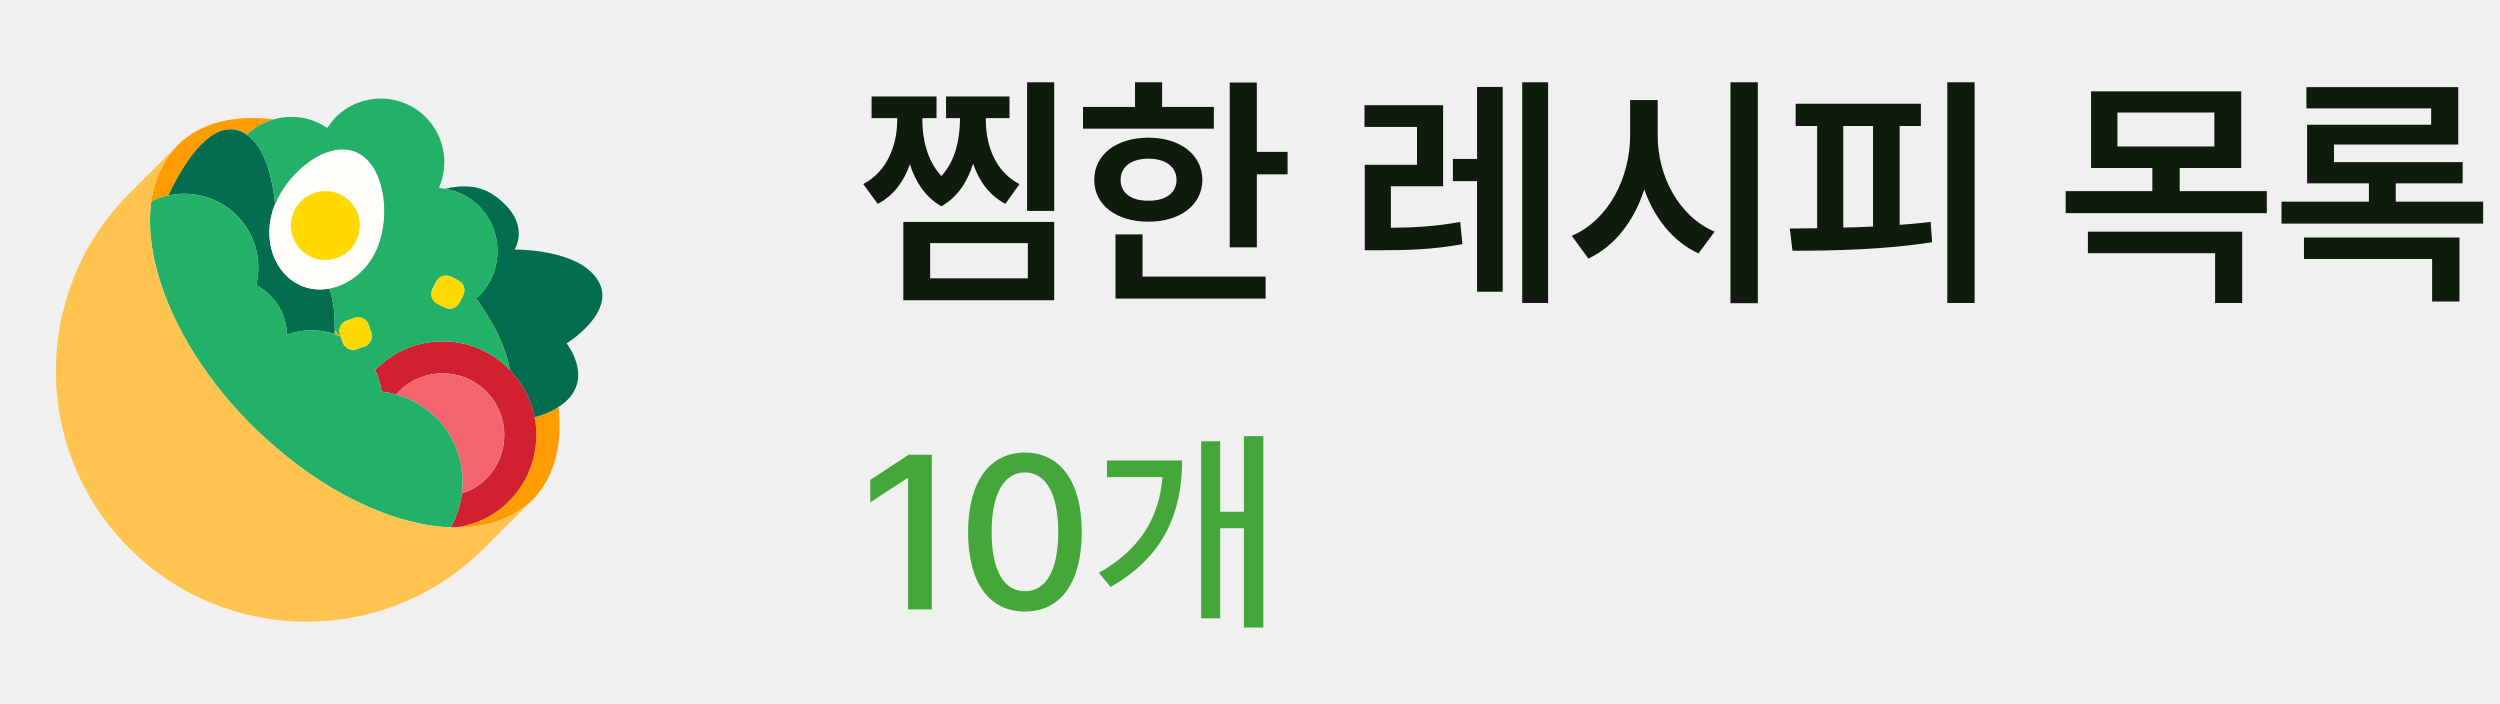
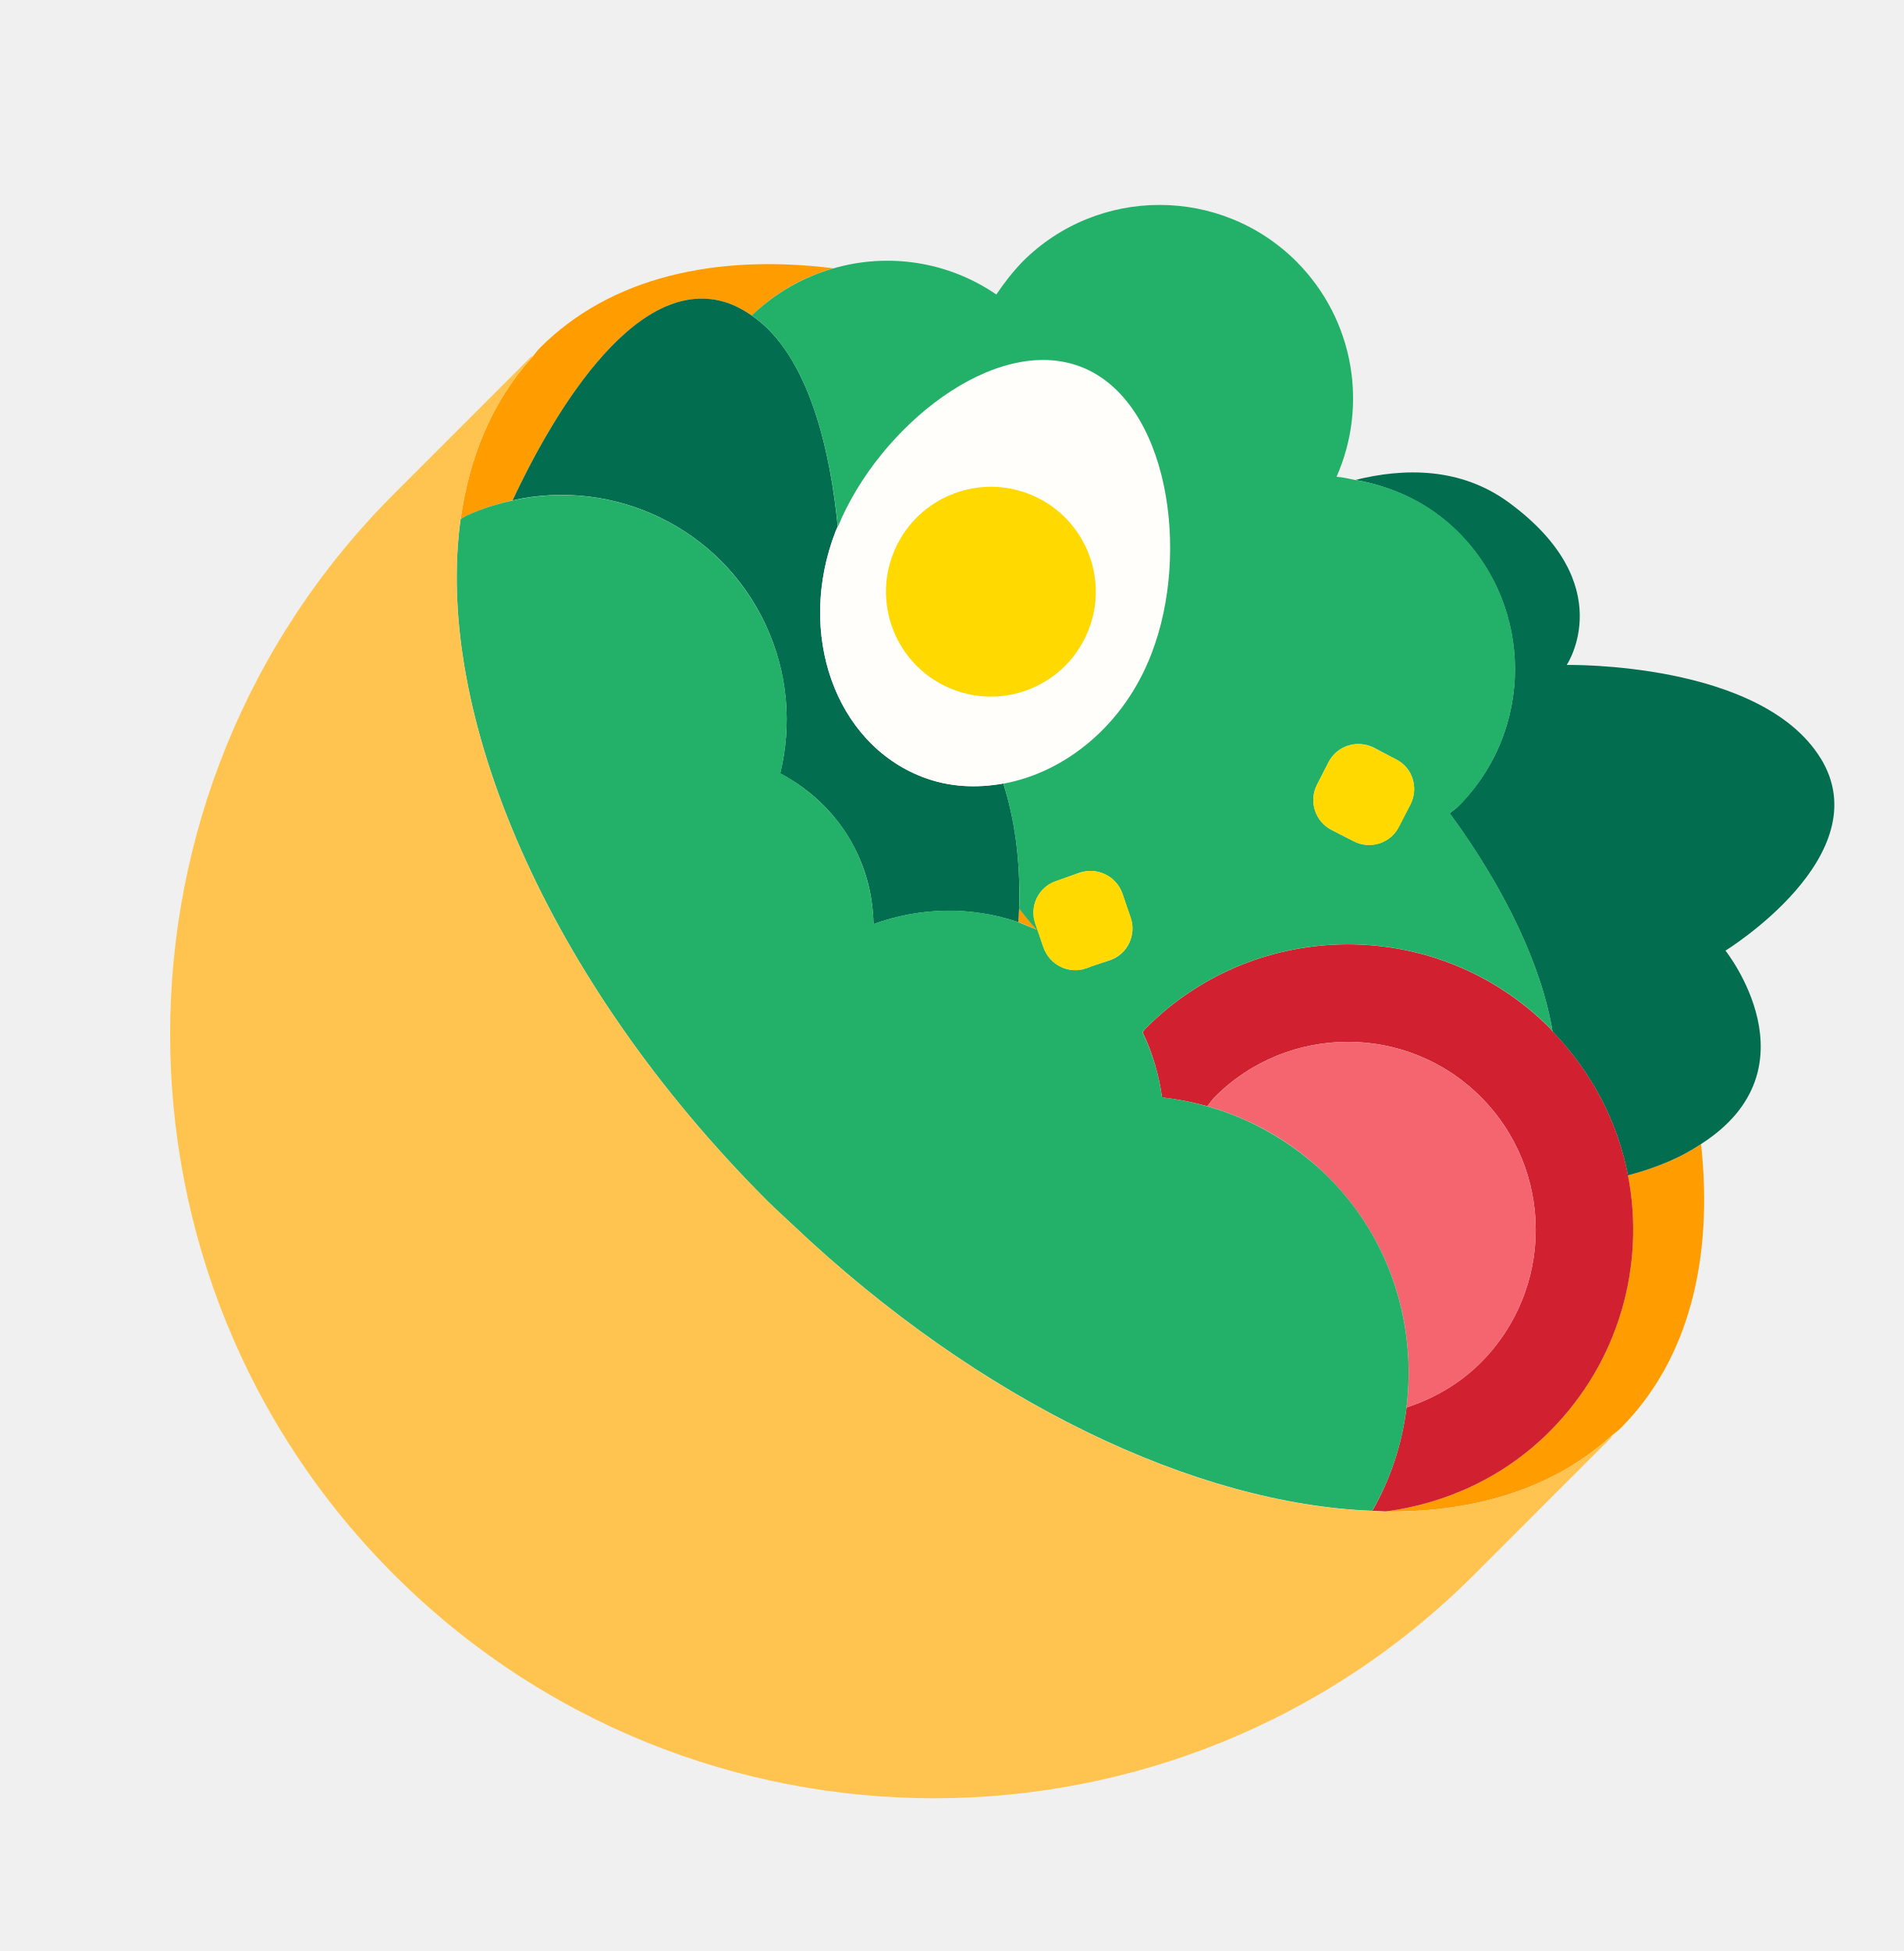
- <svg xmlns="http://www.w3.org/2000/svg" width="160" height="45" viewBox="0 0 160 45" fill="none">
-   <g clip-path="url(#clip0_1204_21216)">
-     <path d="M21.792 21.542C21.662 21.393 21.541 21.244 21.418 21.094C21.415 21.186 21.407 21.283 21.401 21.378C21.534 21.423 21.662 21.483 21.792 21.542Z" fill="#FF9C00" />
-     <path d="M34.214 26.7C34.579 28.59 34.03 30.621 32.567 32.084C31.601 33.05 30.384 33.595 29.127 33.764C30.991 33.782 32.625 33.285 33.829 32.207C33.903 32.14 33.987 32.086 34.058 32.015C35.49 30.583 36.012 28.464 35.751 26.043C35.618 26.128 35.481 26.213 35.321 26.293C34.968 26.47 34.595 26.599 34.214 26.7Z" fill="#FF9C00" />
-     <path d="M9.681 12.911C9.724 12.89 9.758 12.859 9.802 12.839C10.119 12.691 10.445 12.588 10.773 12.514C11.518 10.922 13.265 7.774 15.22 8.343C15.433 8.405 15.622 8.51 15.8 8.631C16.298 8.146 16.889 7.817 17.516 7.638C15.015 7.327 12.821 7.837 11.352 9.306C11.281 9.377 11.226 9.461 11.16 9.535C10.346 10.443 9.864 11.598 9.682 12.91L9.681 12.911Z" fill="#FF9C00" />
-     <path d="M38.264 17.936C37.008 15.895 32.927 15.974 32.927 15.974C32.927 15.974 34.065 14.287 31.711 12.56C30.697 11.816 29.509 11.831 28.485 12.086C29.276 12.224 30.035 12.573 30.646 13.184C32.237 14.775 32.237 17.354 30.646 18.945C30.59 19.001 30.525 19.039 30.467 19.091C31.666 20.728 32.409 22.343 32.629 23.678C33.467 24.544 34.001 25.595 34.214 26.7C34.595 26.599 34.968 26.469 35.321 26.292C35.481 26.212 35.618 26.127 35.751 26.042C38.233 24.448 36.264 21.977 36.264 21.977C36.264 21.977 39.52 19.975 38.264 17.934V17.936Z" fill="#036D50" />
-     <path d="M16.091 15.129C16.565 16.145 16.644 17.242 16.397 18.253C17.084 18.616 17.668 19.184 18.021 19.942C18.244 20.421 18.349 20.923 18.359 21.42C19.339 21.061 20.415 21.044 21.401 21.379C21.407 21.284 21.415 21.187 21.418 21.095C21.452 20.074 21.322 19.204 21.087 18.465C20.52 18.567 19.939 18.541 19.385 18.327C17.55 17.618 16.732 15.31 17.559 13.171C17.573 13.135 17.591 13.099 17.606 13.063C17.46 11.571 17.031 9.469 15.8 8.631C15.622 8.51 15.433 8.405 15.22 8.343C13.265 7.774 11.518 10.922 10.773 12.514C12.895 12.039 15.134 13.077 16.091 15.128V15.129Z" fill="#036D50" />
-     <path d="M19.385 18.328C19.939 18.542 20.52 18.568 21.087 18.466C22.399 18.23 23.627 17.233 24.204 15.74C25.03 13.602 24.551 10.417 22.716 9.708C20.912 9.011 18.474 10.966 17.606 13.064C17.591 13.1 17.573 13.136 17.559 13.172C16.733 15.31 17.551 17.619 19.385 18.328ZM18.77 13.64C19.209 12.505 20.485 11.94 21.62 12.379C22.755 12.817 23.32 14.094 22.881 15.229C22.442 16.364 21.166 16.929 20.031 16.49C18.896 16.051 18.331 14.775 18.769 13.64H18.77Z" fill="#FFFEFA" />
-     <path d="M24.086 23.602C24.058 23.63 24.041 23.663 24.014 23.691C24.223 24.128 24.358 24.591 24.423 25.063C24.743 25.098 25.061 25.159 25.373 25.247C25.429 25.183 25.473 25.111 25.534 25.05C27.077 23.508 29.578 23.508 31.12 25.05C32.662 26.592 32.662 29.093 31.12 30.636C30.668 31.088 30.13 31.391 29.561 31.578C29.469 32.335 29.23 33.069 28.842 33.75C28.937 33.753 29.034 33.762 29.128 33.763C30.385 33.594 31.602 33.05 32.568 32.083C34.031 30.62 34.58 28.589 34.215 26.699C34.002 25.595 33.468 24.543 32.63 23.677C32.607 23.653 32.592 23.625 32.569 23.602C30.227 21.26 26.43 21.26 24.088 23.602H24.086Z" fill="#D12030" />
-     <path d="M29.561 31.579C30.129 31.392 30.668 31.089 31.12 30.637C32.662 29.095 32.662 26.594 31.12 25.051C29.577 23.509 27.076 23.509 25.534 25.051C25.473 25.112 25.43 25.184 25.373 25.248C26.305 25.509 27.185 26.005 27.918 26.738C29.24 28.06 29.772 29.857 29.561 31.579Z" fill="#F56570" />
-     <path d="M32.57 23.599C32.59 23.629 32.61 23.659 32.63 23.679C32.41 22.339 31.67 20.729 30.47 19.089C30.52 19.039 30.59 18.999 30.65 18.949C32.24 17.349 32.24 14.769 30.65 13.179C30.04 12.569 29.28 12.219 28.49 12.089C28.35 12.059 28.22 12.029 28.09 12.019C28.75 10.529 28.47 8.729 27.25 7.499C25.66 5.909 23.08 5.909 21.49 7.499C21.28 7.719 21.1 7.949 20.94 8.189C19.92 7.489 18.66 7.309 17.52 7.639C16.89 7.819 16.3 8.149 15.8 8.629C17.03 9.469 17.46 11.569 17.61 13.069C18.47 10.969 20.91 9.009 22.72 9.709C24.55 10.419 25.03 13.599 24.2 15.739C23.63 17.229 22.4 18.229 21.09 18.469C21.32 19.209 21.45 20.079 21.42 21.099C21.54 21.249 21.66 21.399 21.79 21.539C21.66 21.489 21.53 21.429 21.4 21.379C20.42 21.039 19.34 21.059 18.36 21.419C18.35 20.919 18.24 20.419 18.02 19.939C17.67 19.179 17.08 18.619 16.4 18.249C16.64 17.239 16.57 16.149 16.09 15.129C15.13 13.079 12.9 12.039 10.77 12.519C10.45 12.589 10.12 12.689 9.8 12.839C9.76 12.859 9.72 12.889 9.68 12.909C9.12 16.979 11.48 22.589 16.13 27.239C16.3 27.409 16.48 27.569 16.66 27.739C20.61 31.479 25.15 33.609 28.84 33.749C29.23 33.069 29.47 32.339 29.56 31.579C29.77 29.859 29.24 28.059 27.92 26.739C27.18 26.009 26.3 25.509 25.37 25.249C25.06 25.159 24.74 25.099 24.42 25.059C24.36 24.589 24.22 24.129 24.01 23.689C24.04 23.659 24.06 23.629 24.09 23.599C26.43 21.259 30.23 21.259 32.57 23.599ZM27.68 18.489L27.92 18.019C28.1 17.669 28.52 17.539 28.87 17.709L29.34 17.959C29.69 18.129 29.82 18.559 29.64 18.909L29.4 19.369C29.23 19.719 28.8 19.859 28.45 19.679L27.98 19.439C27.64 19.259 27.5 18.839 27.68 18.489ZM22.83 22.349C22.46 22.479 22.06 22.279 21.93 21.909L21.81 21.549L21.76 21.409C21.63 21.039 21.83 20.639 22.19 20.519L22.69 20.339C23.06 20.219 23.46 20.409 23.59 20.779L23.76 21.279C23.89 21.649 23.7 22.049 23.33 22.179L22.96 22.299L22.83 22.349Z" fill="#23B169" />
-     <path d="M20.031 16.49C21.166 16.929 22.442 16.364 22.881 15.229C23.32 14.094 22.755 12.817 21.62 12.379C20.485 11.94 19.209 12.505 18.77 13.64C18.331 14.775 18.895 16.051 20.031 16.49Z" fill="#FFD900" />
-     <path d="M27.919 18.022L27.679 18.491C27.501 18.838 27.638 19.263 27.985 19.441L28.454 19.681C28.801 19.859 29.227 19.722 29.404 19.375L29.645 18.906C29.823 18.558 29.685 18.133 29.338 17.955L28.869 17.715C28.522 17.537 28.097 17.675 27.919 18.022Z" fill="#FFD900" />
-     <path d="M21.931 21.912C22.059 22.28 22.46 22.476 22.829 22.348L22.958 22.303L23.327 22.175C23.695 22.047 23.891 21.645 23.763 21.277L23.59 20.778C23.462 20.41 23.061 20.214 22.692 20.342L22.193 20.515C21.825 20.642 21.629 21.044 21.757 21.413L21.804 21.55L21.929 21.912H21.931Z" fill="#FFD900" />
-     <path d="M29.128 33.765C29.034 33.765 28.937 33.756 28.842 33.752C25.147 33.614 20.606 31.484 16.661 27.74C16.484 27.572 16.303 27.412 16.129 27.238C11.48 22.589 9.116 16.983 9.681 12.912C9.863 11.6 10.345 10.445 11.159 9.537C11.177 9.496 11.188 9.471 11.188 9.471L8.278 12.381C2.008 18.652 2.008 28.818 8.278 35.088C14.548 41.358 24.715 41.358 30.985 35.088L33.895 32.178C33.895 32.178 33.87 32.19 33.829 32.207C32.625 33.285 30.991 33.782 29.127 33.764L29.128 33.765Z" fill="#FFC450" />
-   </g>
-   <g clip-path="url(#clip1_1204_21216)">
-     <path d="M59.031 7.688C59.031 8.805 59.297 10.242 60.25 11.266C61.18 10.258 61.422 8.836 61.438 7.688V7.562H60.547V6.172H64.609V7.562H63.094V7.688C63.094 9.203 63.641 10.969 65.25 11.781L64.344 13.047C63.289 12.484 62.641 11.555 62.281 10.469C61.93 11.586 61.32 12.594 60.25 13.203C59.195 12.602 58.578 11.602 58.234 10.516C57.859 11.586 57.211 12.508 56.172 13.047L55.25 11.781C56.844 10.938 57.422 9.188 57.422 7.688V7.562H55.781V6.172H59.938V7.562H59.031V7.688ZM67.469 5.266V13.5H65.734V5.266H67.469ZM67.469 14.203V19.219H57.812V14.203H67.469ZM59.531 15.562V17.812H65.781V15.562H59.531ZM80.438 5.281V9.719H82.406V11.156H80.438V15.828H78.703V5.281H80.438ZM77.688 6.844V8.234H69.312V6.844H72.641V5.266H74.375V6.844H77.688ZM73.5 8.812C75.531 8.812 76.938 9.891 76.953 11.516C76.938 13.125 75.531 14.188 73.5 14.188C71.453 14.188 70.031 13.125 70.031 11.516C70.031 9.891 71.453 8.812 73.5 8.812ZM73.5 10.156C72.422 10.156 71.719 10.656 71.719 11.516C71.719 12.359 72.422 12.859 73.5 12.844C74.578 12.859 75.297 12.359 75.297 11.516C75.297 10.656 74.578 10.156 73.5 10.156ZM81 17.703V19.109H71.391V15H73.125V17.703H81ZM92.359 6.734V11.922H89.016V14.578C90.477 14.562 91.859 14.5 93.453 14.203L93.594 15.625C91.703 15.969 90.109 16.016 88.328 16.016H87.344V10.547H90.688V8.125H87.328V6.734H92.359ZM99.078 5.266V19.391H97.422V5.266H99.078ZM96.172 5.562V18.672H94.531V11.594H92.984V10.172H94.531V5.562H96.172ZM106.094 8.656C106.078 11.25 107.438 13.844 109.734 14.828L108.703 16.219C107.078 15.469 105.883 13.969 105.234 12.125C104.586 14.117 103.375 15.742 101.656 16.547L100.594 15.094C102.953 14.078 104.328 11.375 104.328 8.656V6.406H106.094V8.656ZM112.5 5.266V19.406H110.75V5.266H112.5ZM126.375 5.266V19.391H124.625V5.266H126.375ZM122.938 6.641V8.062H121.578V14.391C122.258 14.344 122.922 14.281 123.562 14.203L123.656 15.5C120.625 15.984 117.312 16.047 114.719 16.047L114.547 14.625L116.297 14.609V8.062H114.922V6.641H122.938ZM117.969 14.562C118.594 14.555 119.234 14.531 119.875 14.5V8.062H117.969V14.562ZM143.438 5.844V10.75H139.5V12.234H145.078V13.641H132.203V12.234H137.75V10.75H133.828V5.844H143.438ZM135.516 7.203V9.375H141.719V7.203H135.516ZM143.5 14.828V19.391H141.766V16.203H133.625V14.828H143.5ZM158.922 12.906V14.312H146.016V12.906H151.609V11.734H147.656V7.984H155.594V6.938H147.609V5.578H157.328V9.25H149.375V10.375H157.609V11.734H153.328V12.906H158.922ZM157.406 15.203V19.297H155.656V16.578H147.453V15.203H157.406Z" fill="#0F1C0D" />
-   </g>
-   <g clip-path="url(#clip2_1204_21216)">
-     <path d="M59.635 29.102V39H58.117V30.605H58.062L55.697 32.15V30.715L58.158 29.102H59.635ZM65.596 39.137C63.299 39.137 61.959 37.291 61.959 34.051C61.959 30.838 63.326 28.965 65.596 28.965C67.865 28.965 69.232 30.838 69.232 34.051C69.232 37.291 67.879 39.137 65.596 39.137ZM65.596 37.838C66.936 37.838 67.728 36.525 67.728 34.051C67.728 31.59 66.922 30.236 65.596 30.236C64.269 30.236 63.463 31.59 63.463 34.051C63.463 36.525 64.256 37.838 65.596 37.838ZM80.853 27.912V40.162H79.609V33.805H78.092V39.574H76.875V28.24H78.092V32.752H79.609V27.912H80.853ZM75.658 29.471C75.644 32.697 74.578 35.582 71.078 37.565L70.326 36.662C73.047 35.124 74.195 33.039 74.4 30.537H70.846V29.471H75.658Z" fill="#45A639" />
+ <svg xmlns="http://www.w3.org/2000/svg" width="40" height="41" viewBox="0 0 40 41" fill="none">
+   <g clip-path="url(#clip0_1204_21217)">
+     <path d="M21.792 19.542C21.662 19.393 21.541 19.244 21.418 19.094C21.415 19.186 21.407 19.283 21.401 19.378C21.534 19.423 21.662 19.483 21.792 19.542Z" fill="#FF9C00" />
+     <path d="M34.214 24.7C34.579 26.59 34.03 28.621 32.567 30.084C31.601 31.05 30.384 31.595 29.127 31.764C30.991 31.782 32.625 31.285 33.829 30.207C33.903 30.14 33.987 30.086 34.058 30.015C35.49 28.583 36.012 26.464 35.751 24.043C35.618 24.128 35.481 24.213 35.321 24.293C34.968 24.47 34.595 24.599 34.214 24.7Z" fill="#FF9C00" />
+     <path d="M9.681 10.911C9.724 10.89 9.758 10.859 9.802 10.839C10.119 10.691 10.445 10.588 10.773 10.514C11.518 8.922 13.265 5.774 15.22 6.343C15.433 6.405 15.622 6.51 15.8 6.631C16.298 6.146 16.889 5.817 17.516 5.638C15.015 5.327 12.821 5.837 11.352 7.306C11.281 7.377 11.226 7.461 11.16 7.535C10.346 8.443 9.864 9.598 9.682 10.91L9.681 10.911Z" fill="#FF9C00" />
+     <path d="M38.264 15.936C37.008 13.895 32.927 13.974 32.927 13.974C32.927 13.974 34.065 12.287 31.711 10.56C30.697 9.816 29.509 9.831 28.485 10.086C29.276 10.224 30.035 10.573 30.646 11.184C32.237 12.775 32.237 15.354 30.646 16.945C30.59 17.001 30.525 17.039 30.467 17.091C31.666 18.728 32.409 20.343 32.629 21.678C33.467 22.544 34.001 23.595 34.214 24.7C34.595 24.599 34.968 24.469 35.321 24.292C35.481 24.212 35.618 24.127 35.751 24.042C38.233 22.448 36.264 19.977 36.264 19.977C36.264 19.977 39.52 17.975 38.264 15.934V15.936Z" fill="#036D50" />
+     <path d="M16.091 13.129C16.565 14.145 16.644 15.242 16.397 16.253C17.084 16.616 17.668 17.184 18.021 17.942C18.244 18.421 18.349 18.923 18.359 19.42C19.339 19.061 20.415 19.044 21.401 19.379C21.407 19.284 21.415 19.187 21.418 19.095C21.452 18.074 21.322 17.204 21.087 16.465C20.52 16.567 19.939 16.541 19.385 16.327C17.55 15.618 16.732 13.31 17.559 11.171C17.573 11.135 17.591 11.099 17.606 11.063C17.46 9.571 17.031 7.469 15.8 6.631C15.622 6.51 15.433 6.405 15.22 6.343C13.265 5.774 11.518 8.922 10.773 10.514C12.895 10.039 15.134 11.077 16.091 13.128V13.129Z" fill="#036D50" />
+     <path d="M19.385 16.328C19.939 16.542 20.52 16.568 21.087 16.466C22.399 16.23 23.627 15.233 24.204 13.74C25.03 11.602 24.551 8.417 22.716 7.708C20.912 7.011 18.474 8.966 17.606 11.064C17.591 11.1 17.573 11.136 17.559 11.172C16.733 13.31 17.551 15.619 19.385 16.328ZM18.77 11.64C19.209 10.505 20.485 9.94 21.62 10.379C22.755 10.817 23.32 12.094 22.881 13.229C22.442 14.364 21.166 14.929 20.031 14.49C18.896 14.051 18.331 12.775 18.769 11.64H18.77Z" fill="#FFFEFA" />
+     <path d="M24.086 21.602C24.058 21.63 24.041 21.663 24.014 21.691C24.223 22.128 24.358 22.591 24.423 23.063C24.743 23.098 25.061 23.159 25.373 23.247C25.429 23.183 25.473 23.111 25.534 23.05C27.077 21.508 29.578 21.508 31.12 23.05C32.662 24.592 32.662 27.093 31.12 28.636C30.668 29.088 30.13 29.391 29.561 29.578C29.469 30.335 29.23 31.069 28.842 31.75C28.937 31.753 29.034 31.762 29.128 31.763C30.385 31.594 31.602 31.05 32.568 30.083C34.031 28.62 34.58 26.589 34.215 24.699C34.002 23.595 33.468 22.543 32.63 21.677C32.607 21.653 32.592 21.625 32.569 21.602C30.227 19.26 26.43 19.26 24.088 21.602H24.086Z" fill="#D12030" />
+     <path d="M29.561 29.579C30.129 29.392 30.668 29.089 31.12 28.637C32.662 27.095 32.662 24.594 31.12 23.051C29.577 21.509 27.076 21.509 25.534 23.051C25.473 23.112 25.43 23.184 25.373 23.248C26.305 23.509 27.185 24.005 27.918 24.738C29.24 26.06 29.772 27.857 29.561 29.579Z" fill="#F56570" />
+     <path d="M32.57 21.599C32.59 21.629 32.61 21.659 32.63 21.679C32.41 20.339 31.67 18.729 30.47 17.089C30.52 17.039 30.59 16.999 30.65 16.949C32.24 15.349 32.24 12.769 30.65 11.179C30.04 10.569 29.28 10.219 28.49 10.089C28.35 10.059 28.22 10.029 28.09 10.019C28.75 8.529 28.47 6.729 27.25 5.499C25.66 3.909 23.08 3.909 21.49 5.499C21.28 5.719 21.1 5.949 20.94 6.189C19.92 5.489 18.66 5.309 17.52 5.639C16.89 5.819 16.3 6.149 15.8 6.629C17.03 7.469 17.46 9.569 17.61 11.069C18.47 8.969 20.91 7.009 22.72 7.709C24.55 8.419 25.03 11.599 24.2 13.739C23.63 15.229 22.4 16.229 21.09 16.469C21.32 17.209 21.45 18.079 21.42 19.099C21.54 19.249 21.66 19.399 21.79 19.539C21.66 19.489 21.53 19.429 21.4 19.379C20.42 19.039 19.34 19.059 18.36 19.419C18.35 18.919 18.24 18.419 18.02 17.939C17.67 17.179 17.08 16.619 16.4 16.249C16.64 15.239 16.57 14.149 16.09 13.129C15.13 11.079 12.9 10.039 10.77 10.519C10.45 10.589 10.12 10.689 9.8 10.839C9.76 10.859 9.72 10.889 9.68 10.909C9.12 14.979 11.48 20.589 16.13 25.239C16.3 25.409 16.48 25.569 16.66 25.739C20.61 29.479 25.15 31.609 28.84 31.749C29.23 31.069 29.47 30.339 29.56 29.579C29.77 27.859 29.24 26.059 27.92 24.739C27.18 24.009 26.3 23.509 25.37 23.249C25.06 23.159 24.74 23.099 24.42 23.059C24.36 22.589 24.22 22.129 24.01 21.689C24.04 21.659 24.06 21.629 24.09 21.599C26.43 19.259 30.23 19.259 32.57 21.599ZM27.68 16.489L27.92 16.019C28.1 15.669 28.52 15.539 28.87 15.709L29.34 15.959C29.69 16.129 29.82 16.559 29.64 16.909L29.4 17.369C29.23 17.719 28.8 17.859 28.45 17.679L27.98 17.439C27.64 17.259 27.5 16.839 27.68 16.489ZM22.83 20.349C22.46 20.479 22.06 20.279 21.93 19.909L21.81 19.549L21.76 19.409C21.63 19.039 21.83 18.639 22.19 18.519L22.69 18.339C23.06 18.219 23.46 18.409 23.59 18.779L23.76 19.279C23.89 19.649 23.7 20.049 23.33 20.179L22.96 20.299L22.83 20.349Z" fill="#23B169" />
+     <path d="M20.031 14.49C21.166 14.929 22.442 14.364 22.881 13.229C23.32 12.094 22.755 10.817 21.62 10.379C20.485 9.94 19.209 10.505 18.77 11.64C18.331 12.775 18.895 14.051 20.031 14.49Z" fill="#FFD900" />
+     <path d="M27.919 16.022L27.679 16.491C27.501 16.838 27.638 17.263 27.985 17.441L28.454 17.681C28.801 17.859 29.227 17.722 29.404 17.375L29.645 16.906C29.823 16.558 29.685 16.133 29.338 15.955L28.869 15.715C28.522 15.537 28.097 15.675 27.919 16.022Z" fill="#FFD900" />
+     <path d="M21.931 19.912C22.059 20.28 22.46 20.476 22.829 20.348L22.958 20.303L23.327 20.175C23.695 20.047 23.891 19.645 23.763 19.277L23.59 18.778C23.462 18.41 23.061 18.214 22.692 18.342L22.193 18.515C21.825 18.642 21.629 19.044 21.757 19.413L21.804 19.55L21.929 19.912H21.931Z" fill="#FFD900" />
+     <path d="M29.128 31.765C29.034 31.765 28.937 31.756 28.842 31.752C25.147 31.614 20.606 29.484 16.661 25.74C16.484 25.572 16.303 25.412 16.129 25.238C11.48 20.589 9.116 14.983 9.681 10.912C9.863 9.6 10.345 8.445 11.159 7.537C11.177 7.496 11.188 7.471 11.188 7.471L8.278 10.381C2.008 16.652 2.008 26.818 8.278 33.088C14.548 39.358 24.715 39.358 30.985 33.088L33.895 30.178C33.895 30.178 33.87 30.19 33.829 30.207C32.625 31.285 30.991 31.782 29.127 31.764L29.128 31.765Z" fill="#FFC450" />
  </g>
  <defs>
-     <clipPath id="clip0_1204_21216">
-       <rect y="2.5" width="40" height="40" rx="20" fill="white" />
-     </clipPath>
-     <clipPath id="clip1_1204_21216">
-       <rect width="105" height="24" fill="white" transform="translate(55)" />
-     </clipPath>
-     <clipPath id="clip2_1204_21216">
-       <rect width="104" height="21" fill="white" transform="translate(55 24)" />
+     <clipPath id="clip0_1204_21217">
+       <rect y="0.5" width="40" height="40" rx="20" fill="white" />
    </clipPath>
  </defs>
</svg>
